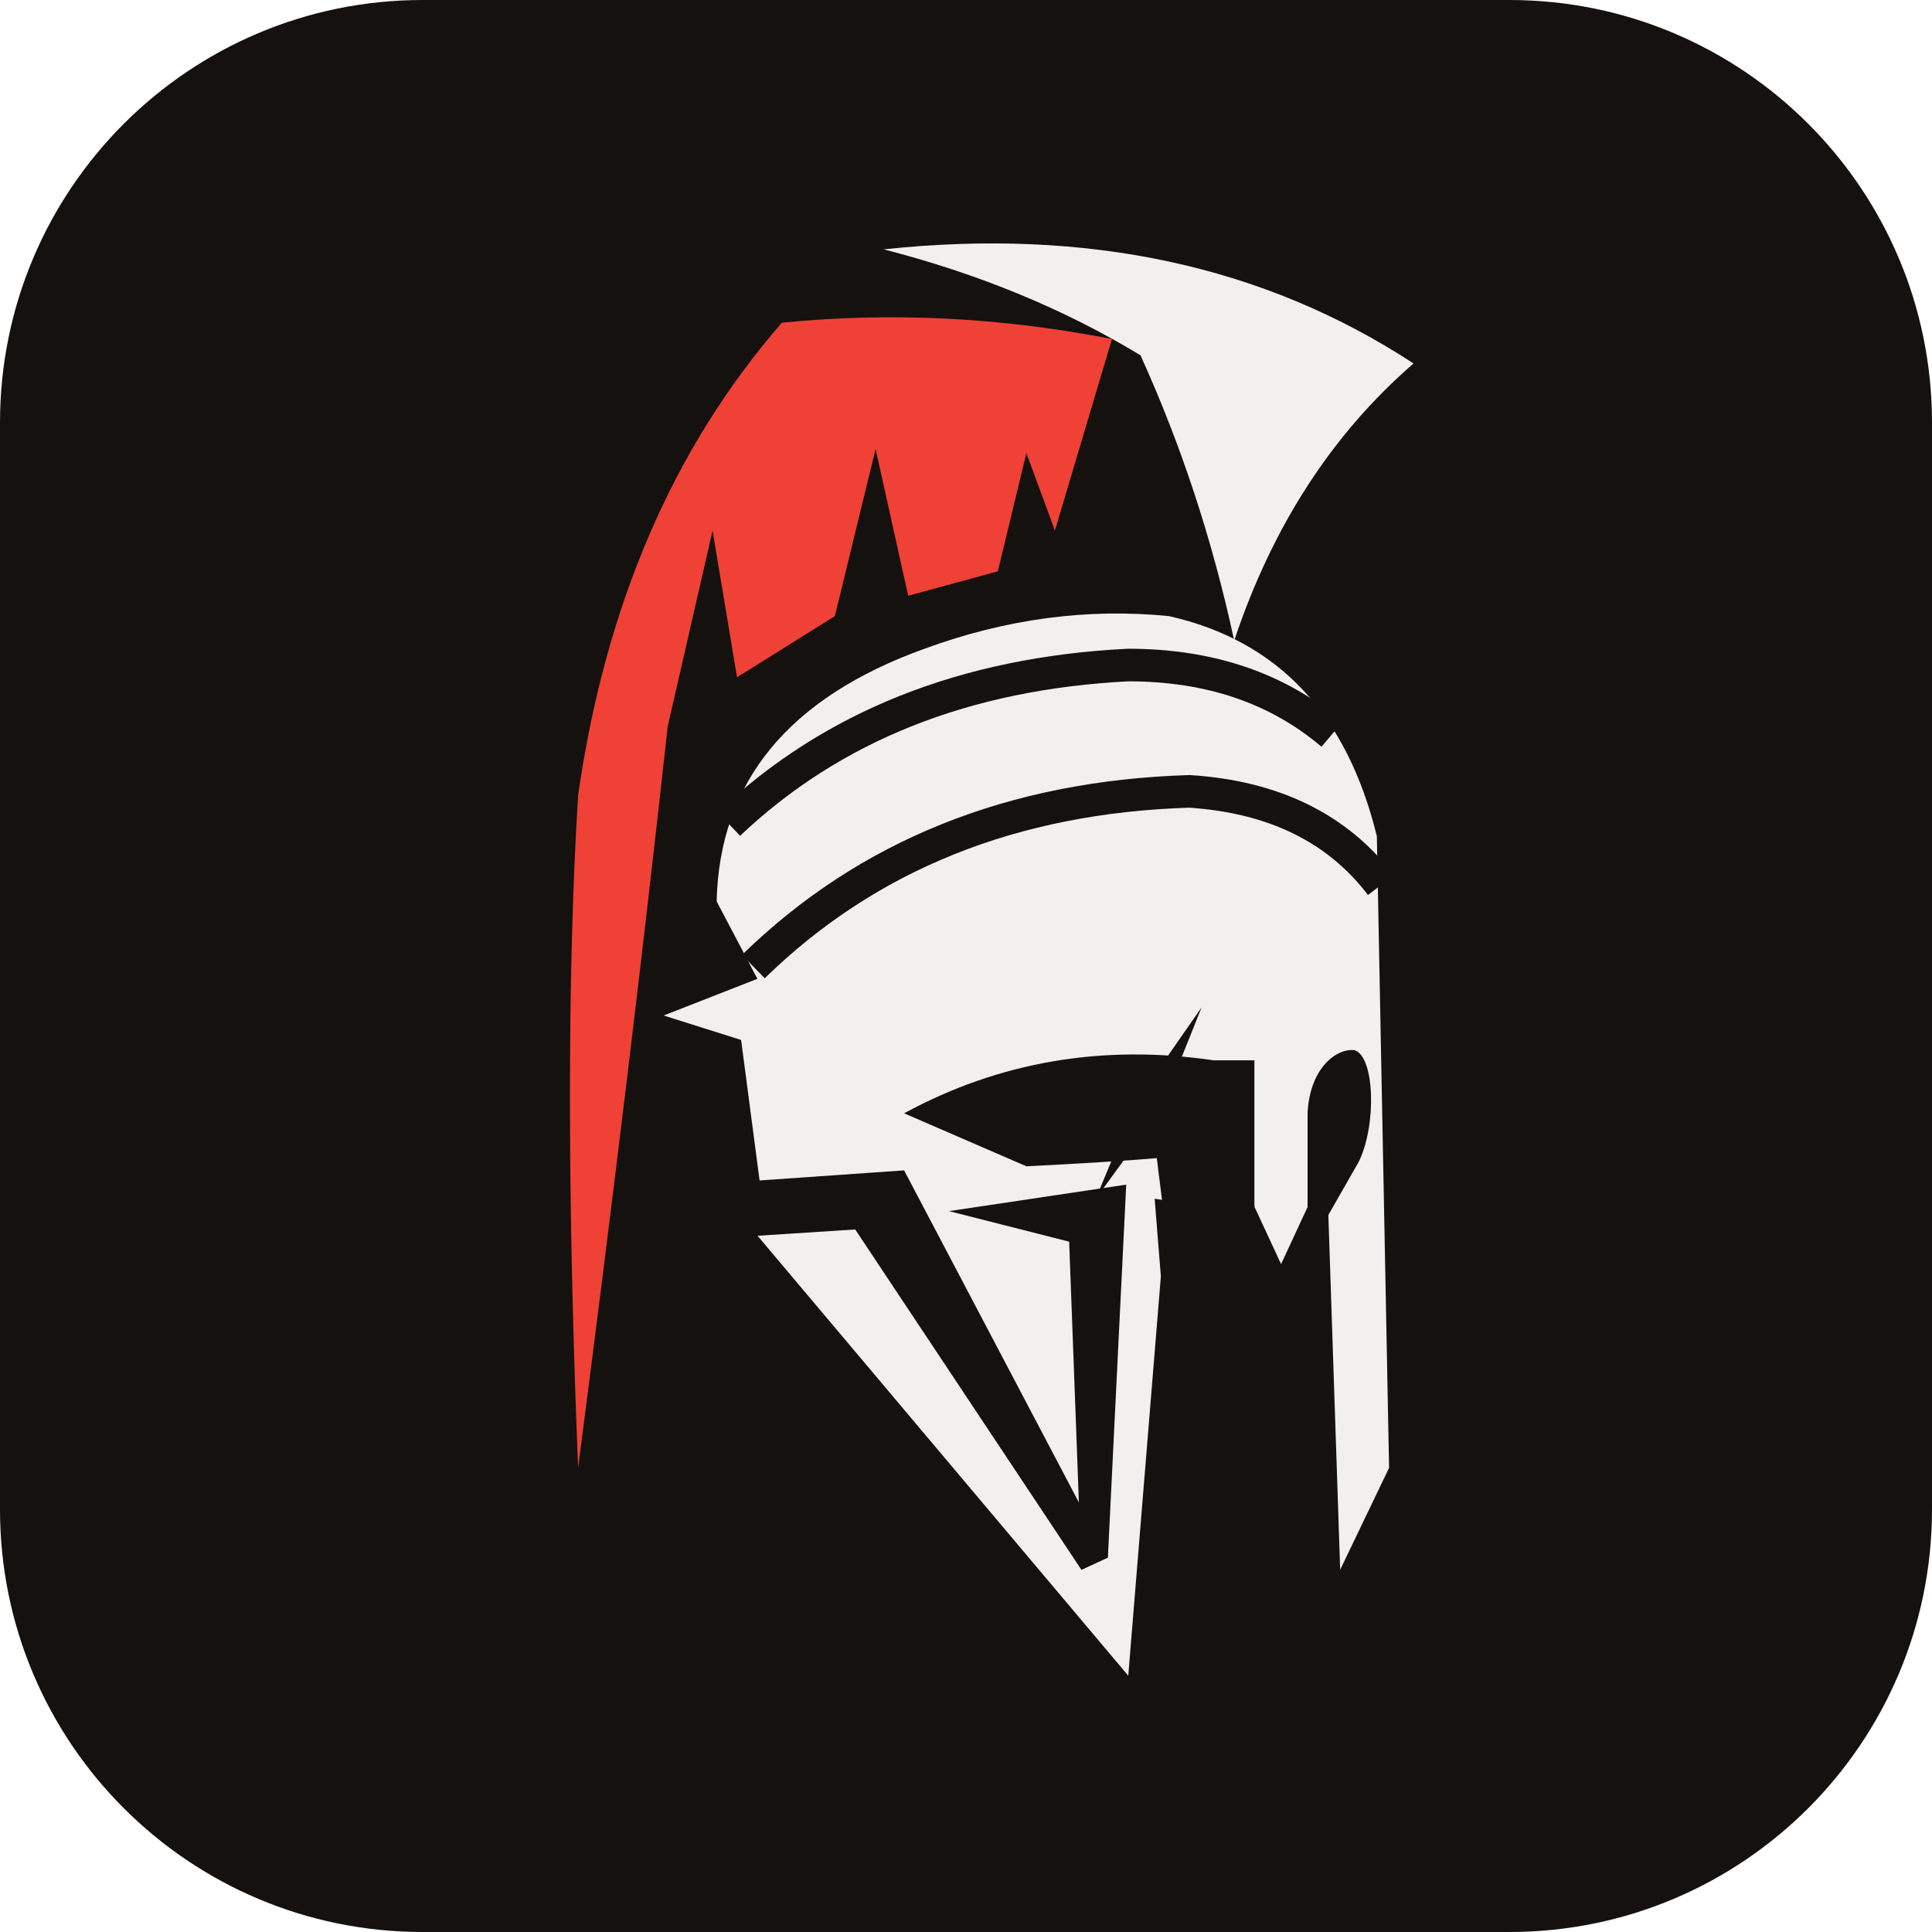
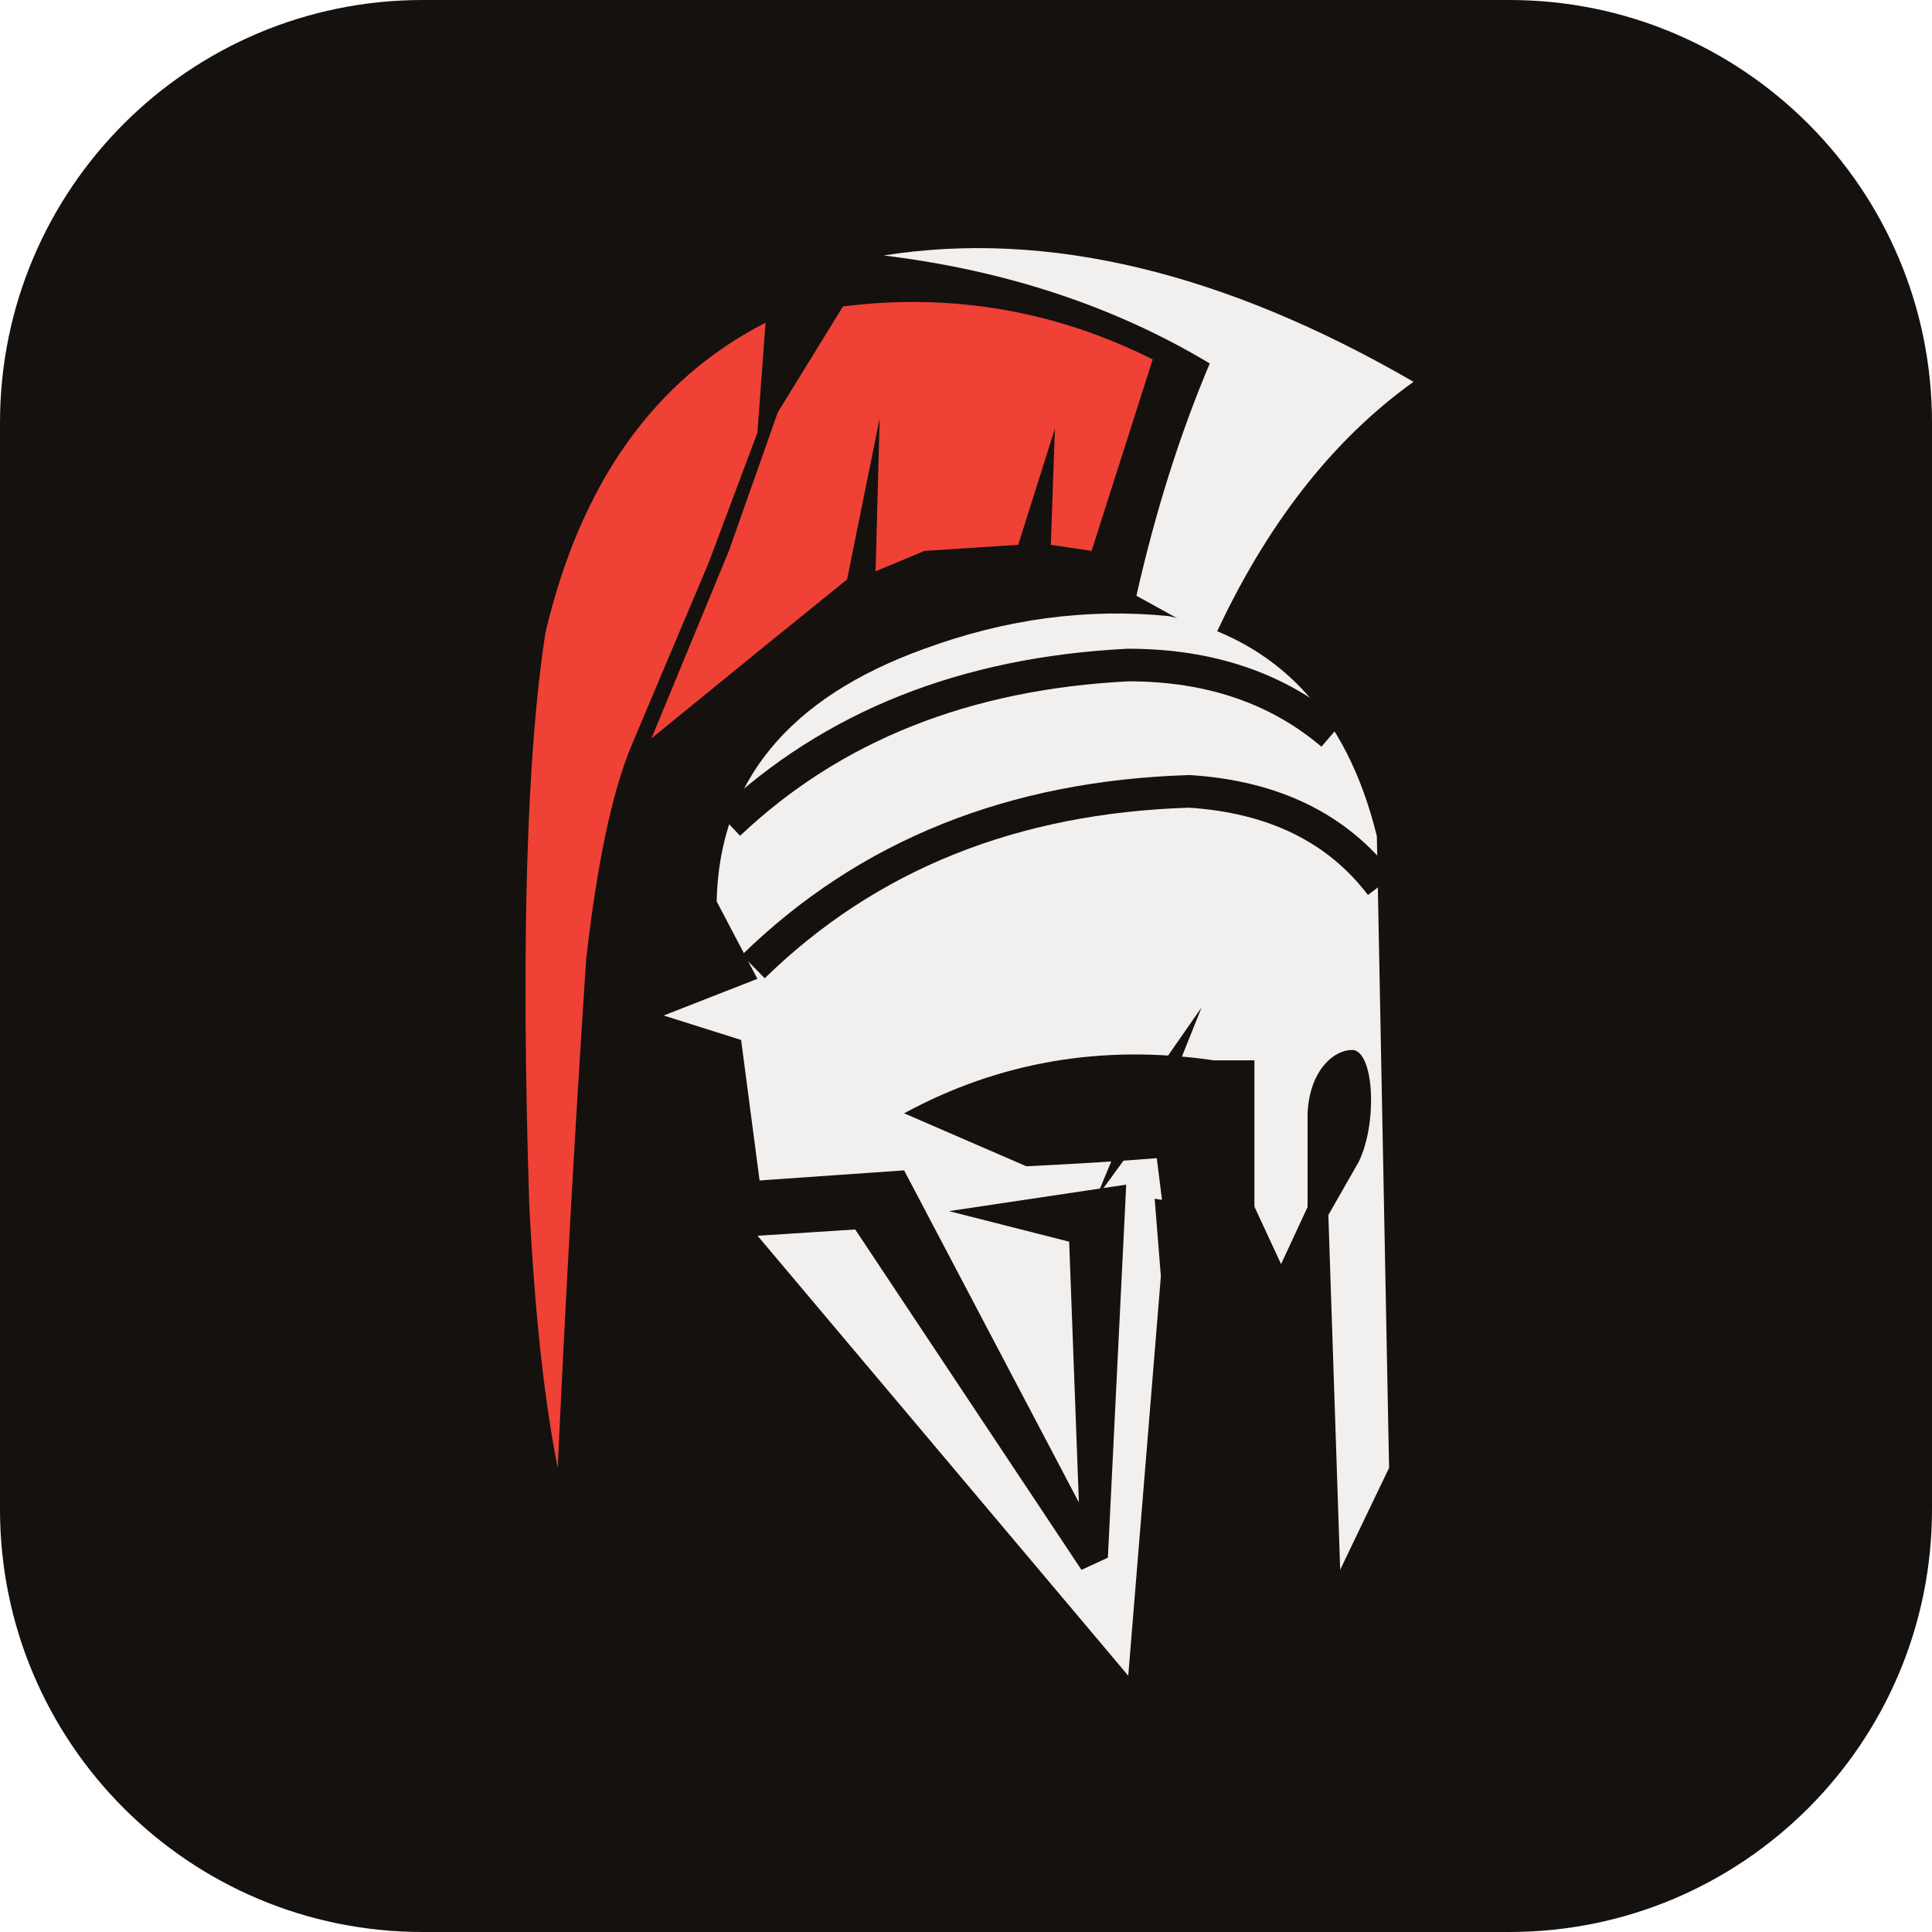
<svg xmlns="http://www.w3.org/2000/svg" viewBox="0 0 512 512">
  <rect width="512" height="512" rx="112" fill="#14110f" />
  <g transform="translate(137 38) scale(0.54)">
-     <path fill="#ef4136" d="M 130 88 Q 210 80 292 96 L 264 190 L 250 152 L 236 210 L 192 222 L 176 150 L 156 232 L 108 262 L 96 190 L 74 286 Q 56 450 30 650 Q 22 450 30 320 Q 50 180 130 88 Z" />
-     <path fill="#f2f0ee" d="M 180 52 Q 330 36 440 108 Q 380 160 352 244 Q 336 170 306 104 Q 250 70 180 52 Z" />
+     <path fill="#ef4136" d="M 122 88 Q 40 130 14 240 Q 0 330 6 520 Q 10 600 20 650 Q 26 520 34 400 Q 42 330 56 296 L 94 206 L 118 142 Z" />
+     <path fill="#ef4136" d="M 128 132 L 160 80 Q 240 70 312 106 L 282 200 L 262 197 L 264 140 L 246 197 L 200 200 L 176 210 L 178 135 L 162 214 L 120 248 L 66 292 L 104 200 Z" />
+     <path fill="#f2f0ee" d="M 180 55 Q 300 36 440 117 Q 380 160 342 243 L 304 222 Q 318 160 340 108 Q 270 66 180 55 Z" />
    <path fill="#f2f0ee" d="M 72 428 L 118 410 L 98 372 Q 100 284 200 248 Q 260 226 320 232 Q 400 250 422 340 L 428 650 L 404 700 L 398 520 L 340 522 L 300 516 L 120 516 L 110 440 Z" />
    <path fill="#14110f" d="M 190 476 Q 260 438 342 450 L 362 450 L 362 604 L 350 600 L 342 540 L 318 530 L 314 498 Q 290 500 250 502 Z" />
    <path fill="#14110f" d="M 388 476 C 389 454 402 444 411 445 C 421 448 422 482 413 500 L 397 528 L 388 528 Z" />
    <path fill="#f2f0ee" d="M 118 536 L 172 506 L 312 506 L 316 556 L 300 752 Z" />
    <path fill="#14110f" d="M 336 424 L 316 474 L 284 518 L 304 470 Z" />
    <path fill="#f2f0ee" d="M 362 450 L 388 450 L 388 522 L 375 550 L 362 522 Z" />
    <path fill="#14110f" d="M 104 510 L 190 504 L 290 694 L 277 700 L 166 533 L 104 537 Z" />
    <path fill="#14110f" d="M 212 524 L 299 511 L 290 694 L 277 700 L 271 539 Z" />
    <g fill="none" stroke="#14110f" stroke-width="16">
      <path d="M 104 334 Q 180 262 300 256 Q 360 256 400 290" />
      <path d="M 116 404 Q 200 322 330 318 Q 392 322 424 364" />
    </g>
  </g>
</svg>
